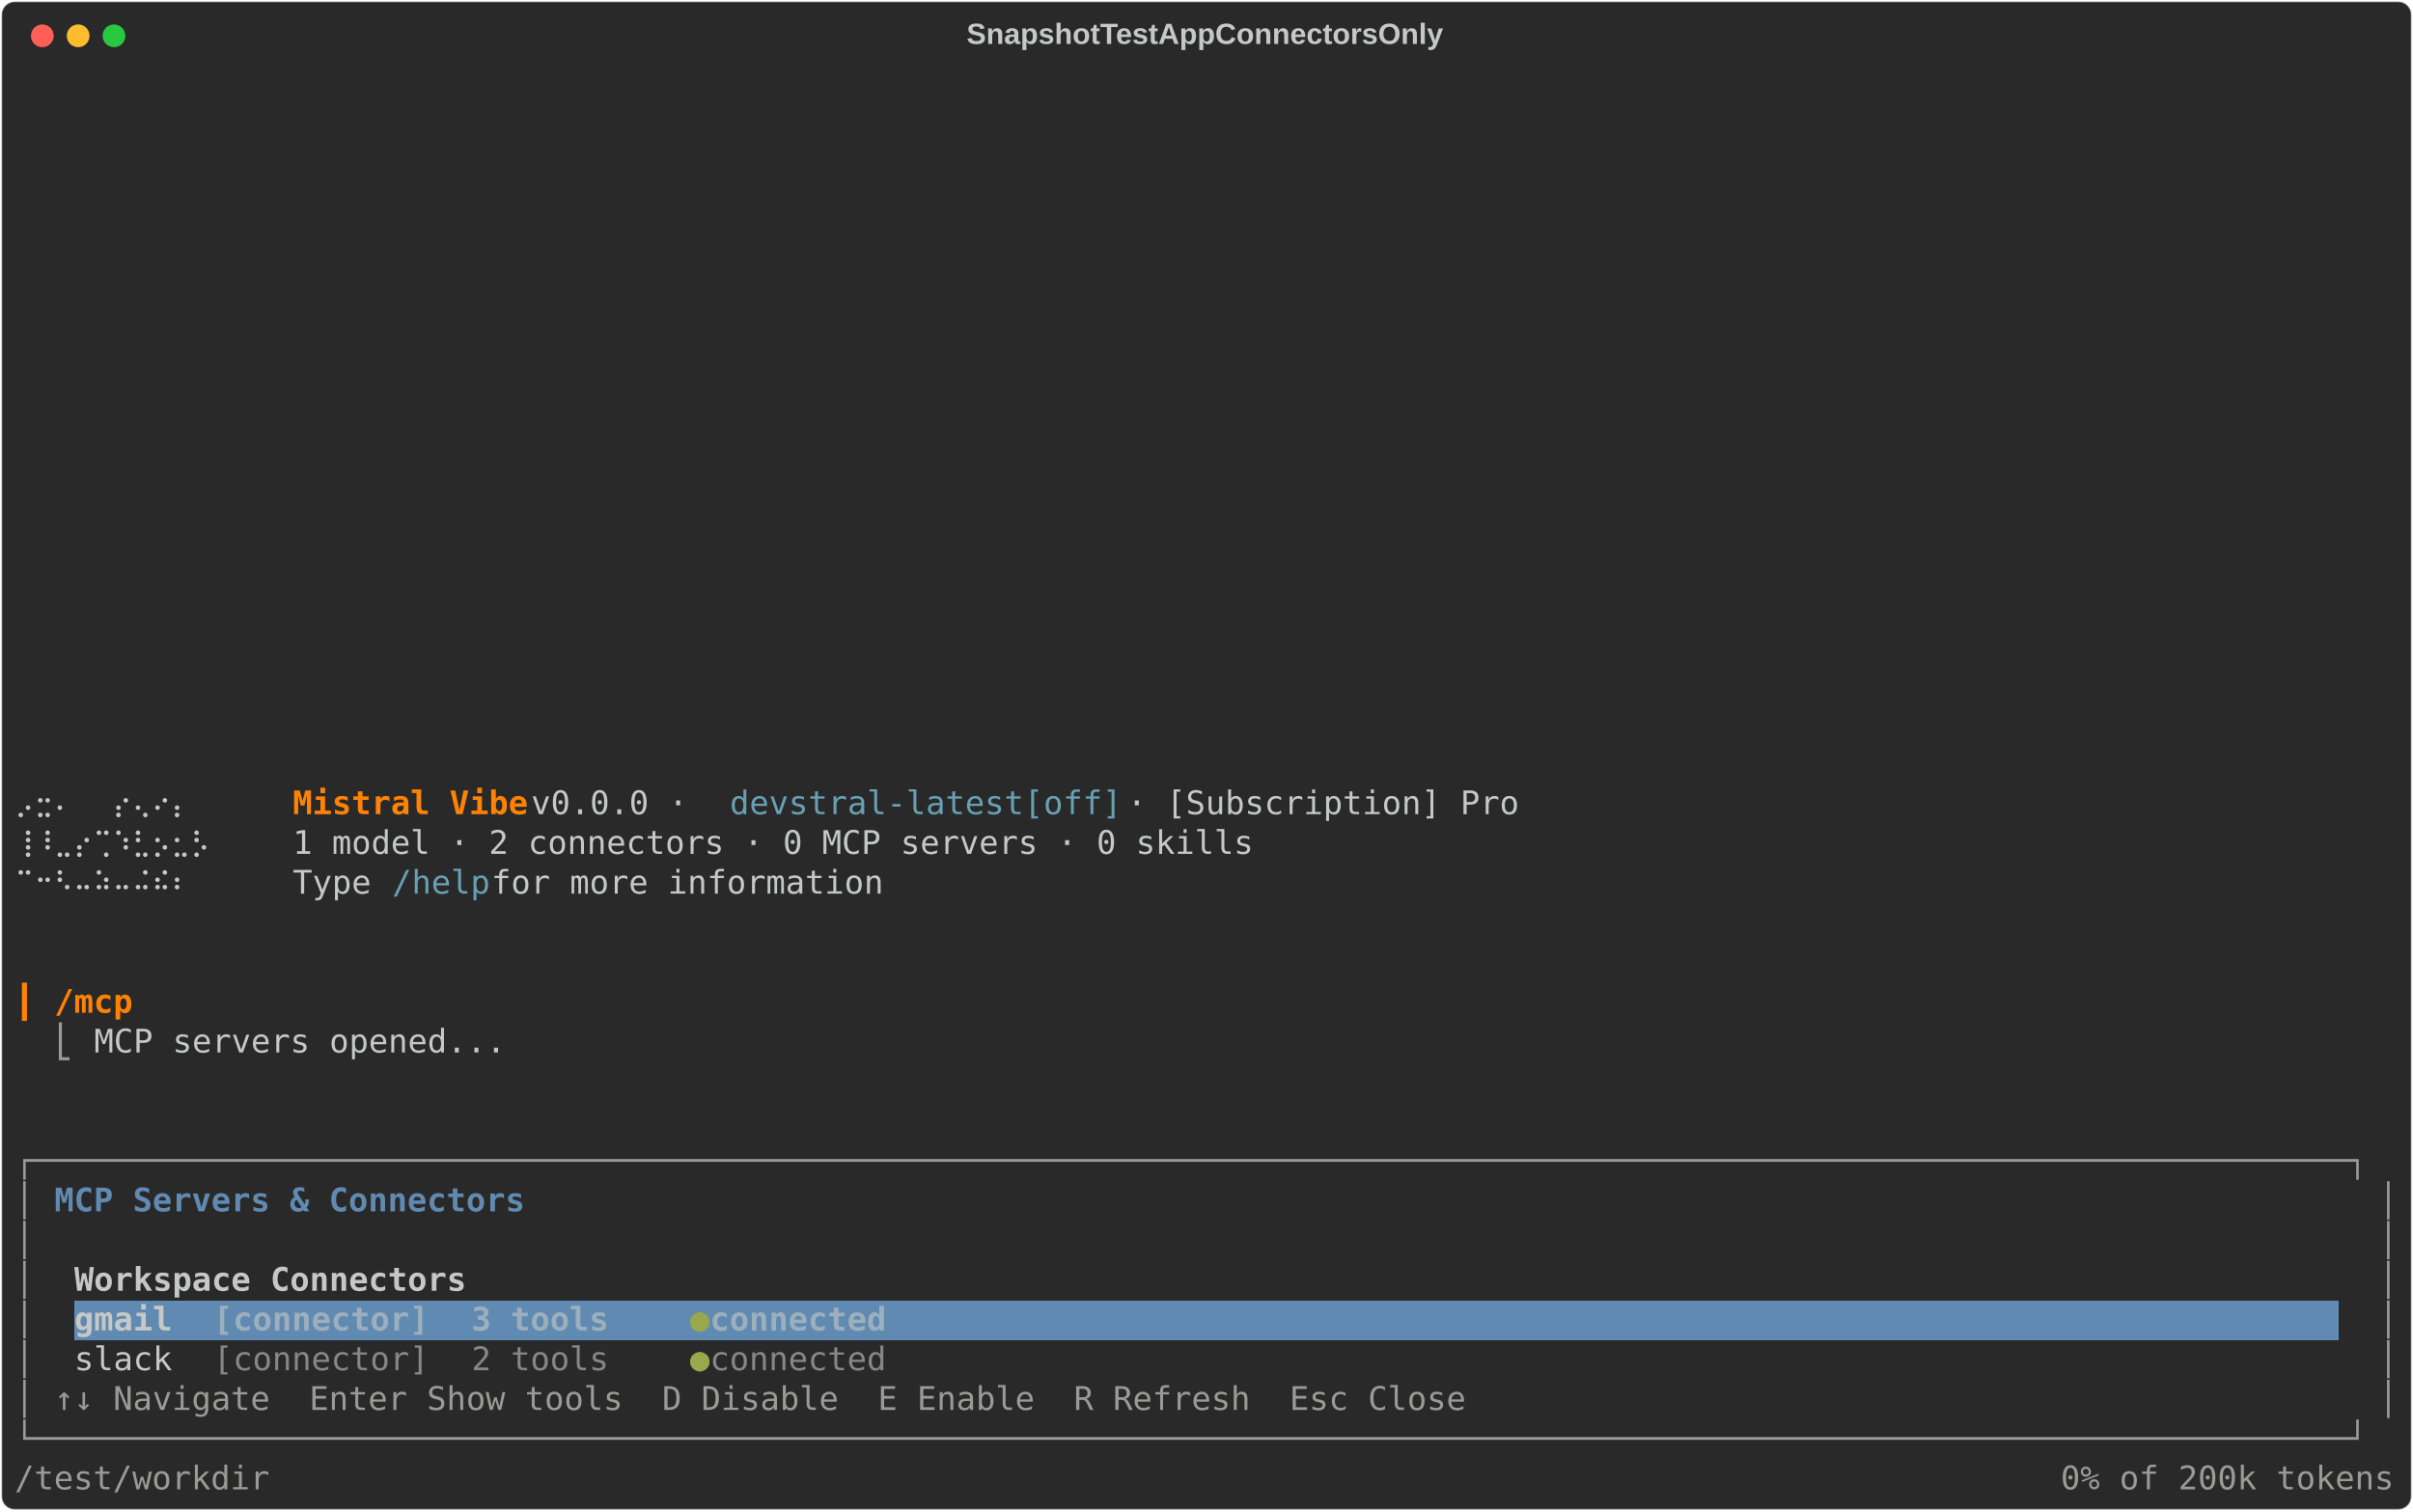
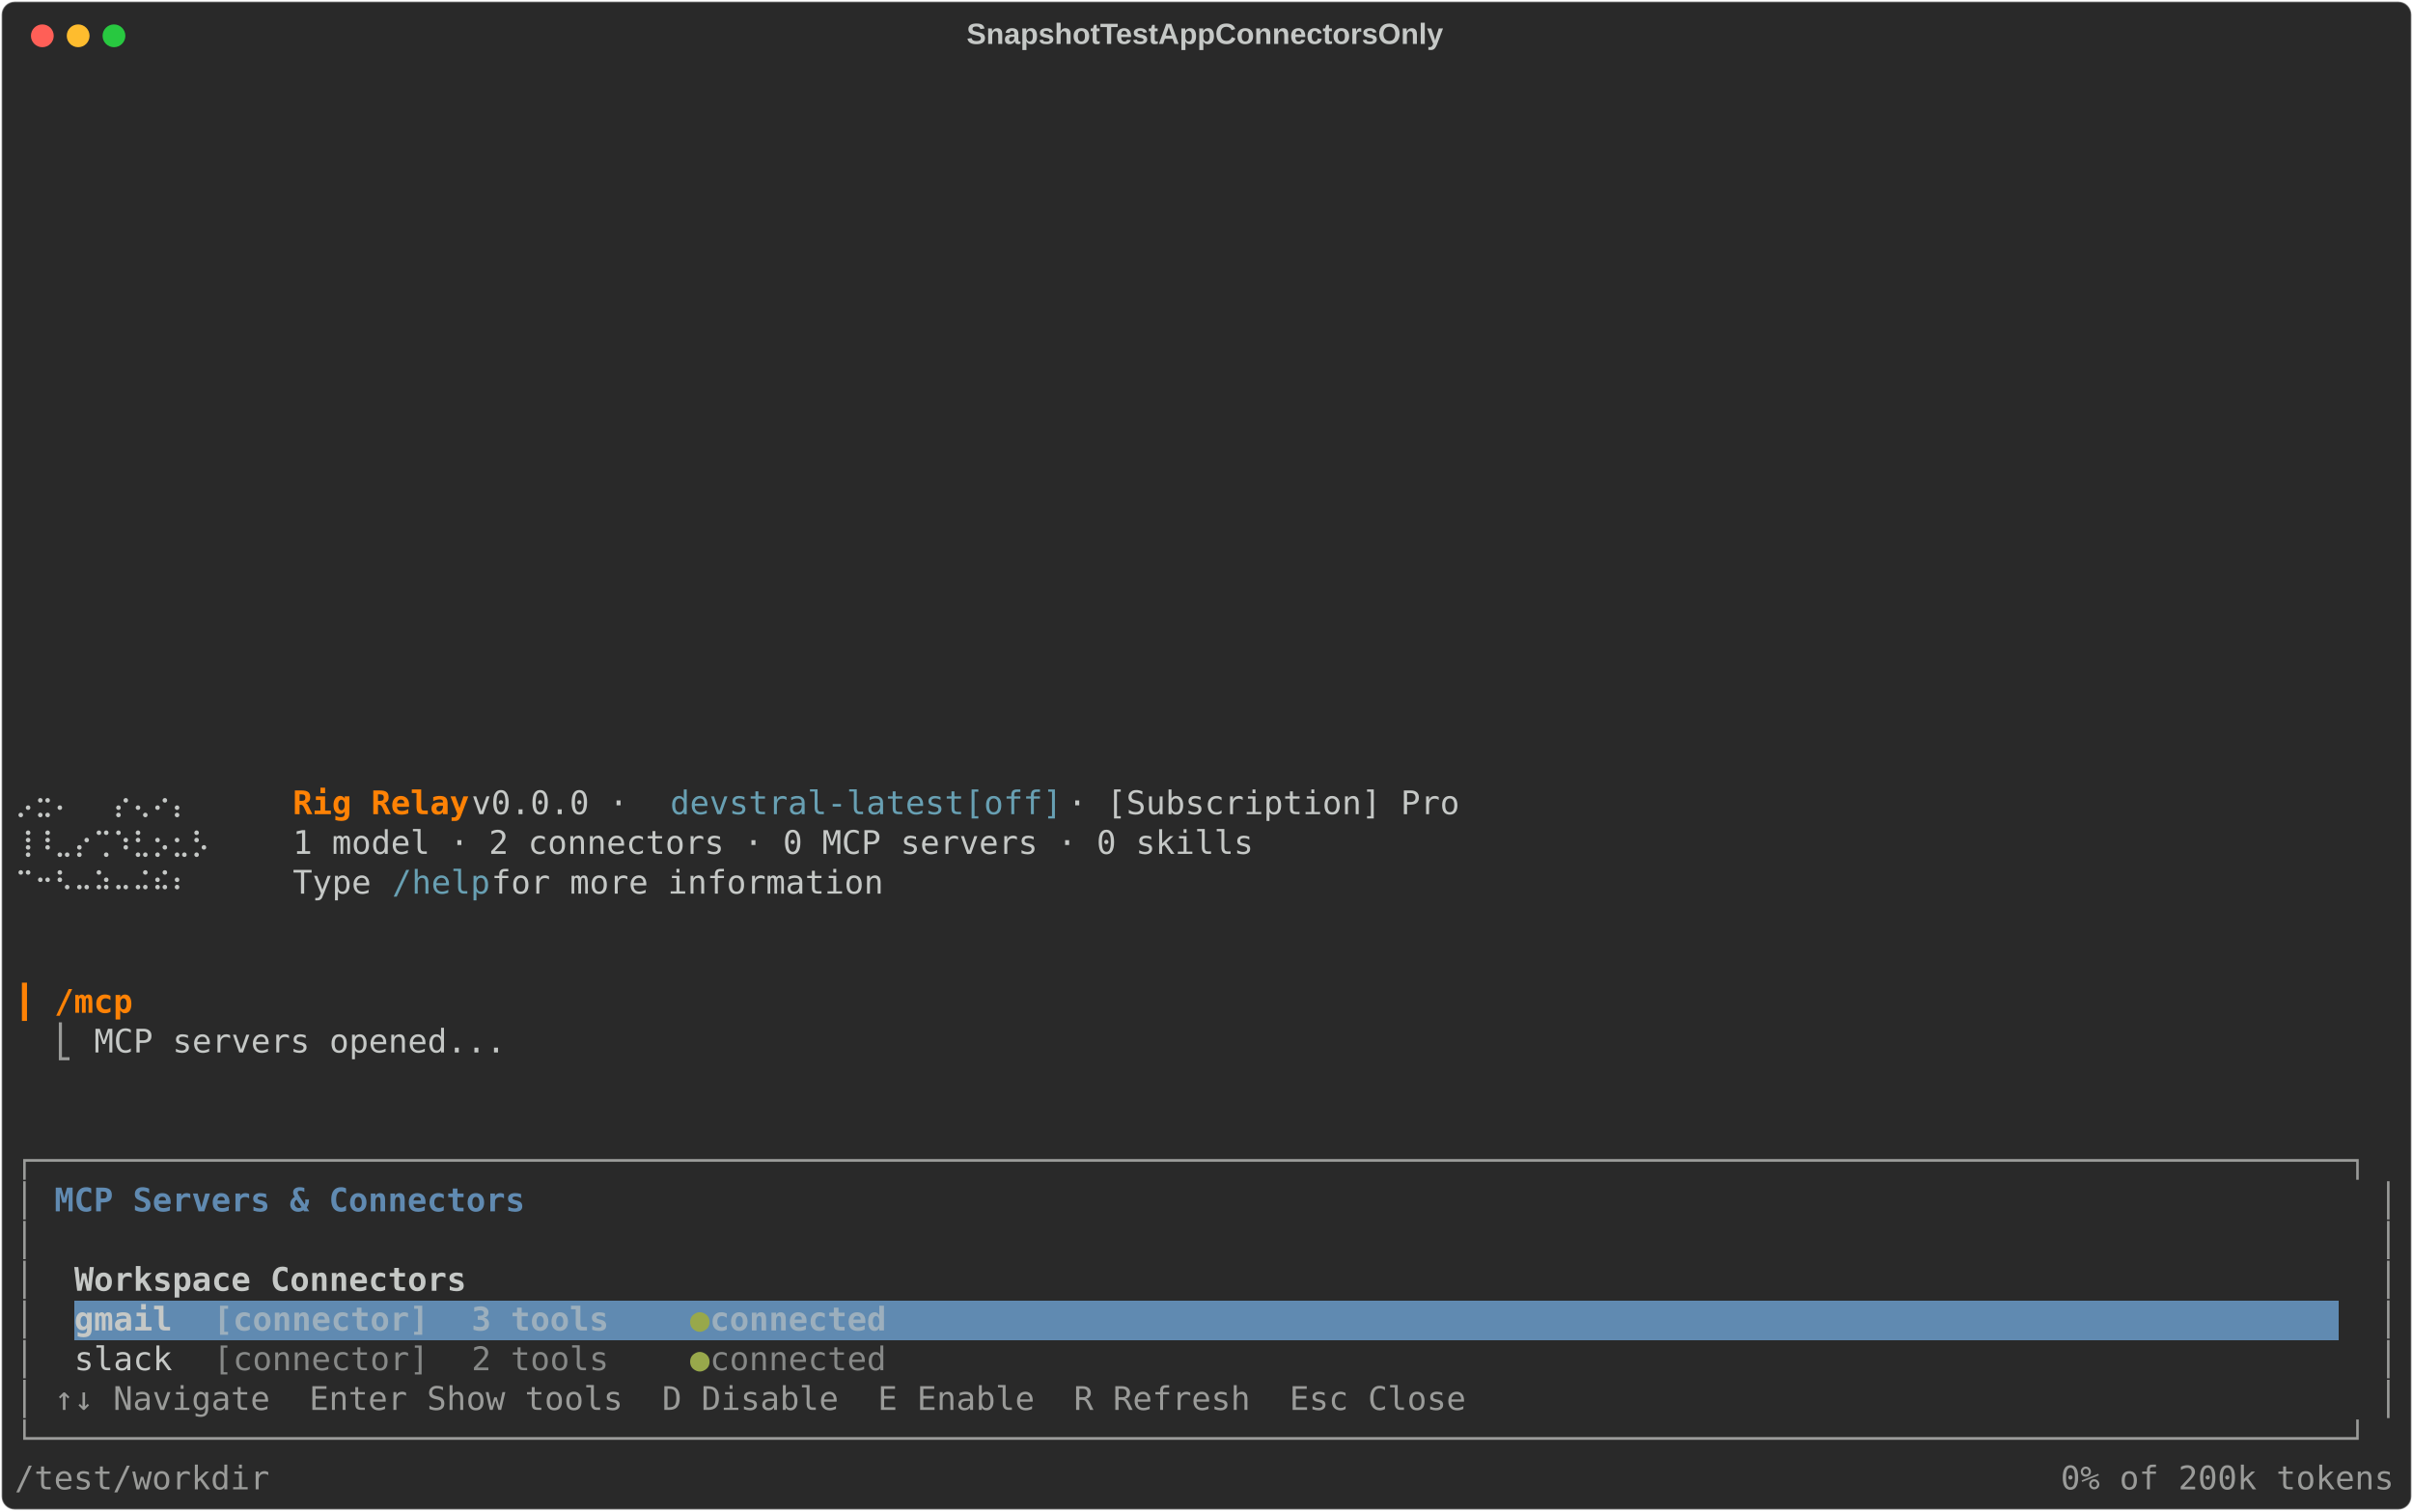
<svg xmlns="http://www.w3.org/2000/svg" class="rich-terminal" viewBox="0 0 1482 928.4">
  <style>

    @font-face {
        font-family: "Fira Code";
        src: local("FiraCode-Regular"),
                url("https://cdnjs.cloudflare.com/ajax/libs/firacode/6.2.0/woff2/FiraCode-Regular.woff2") format("woff2"),
                url("https://cdnjs.cloudflare.com/ajax/libs/firacode/6.2.0/woff/FiraCode-Regular.woff") format("woff");
        font-style: normal;
        font-weight: 400;
    }
    @font-face {
        font-family: "Fira Code";
        src: local("FiraCode-Bold"),
                url("https://cdnjs.cloudflare.com/ajax/libs/firacode/6.2.0/woff2/FiraCode-Bold.woff2") format("woff2"),
                url("https://cdnjs.cloudflare.com/ajax/libs/firacode/6.2.0/woff/FiraCode-Bold.woff") format("woff");
        font-style: bold;
        font-weight: 700;
    }

    .terminal-matrix {
        font-family: Fira Code, monospace;
        font-size: 20px;
        line-height: 24.4px;
        font-variant-east-asian: full-width;
    }

    .terminal-title {
        font-size: 18px;
        font-weight: bold;
        font-family: arial;
    }

    .terminal-r1 { fill: #c5c8c6 }
.terminal-r2 { fill: #ff8205;font-weight: bold }
.terminal-r3 { fill: #68a0b3 }
.terminal-r4 { fill: #ff8205 }
.terminal-r5 { fill: #9a9b99 }
.terminal-r6 { fill: #608ab1;font-weight: bold }
.terminal-r7 { fill: #c5c8c6;font-weight: bold }
.terminal-r8 { fill: #9cafbd;font-weight: bold }
.terminal-r9 { fill: #98a84b;font-weight: bold }
.terminal-r10 { fill: #868887 }
.terminal-r11 { fill: #98a84b }
    </style>
  <defs>
    <clipPath id="terminal-clip-terminal">
      <rect x="0" y="0" width="1463.0" height="877.4" />
    </clipPath>
    <clipPath id="terminal-line-0">
      <rect x="0" y="1.5" width="1464" height="24.65" />
    </clipPath>
    <clipPath id="terminal-line-1">
      <rect x="0" y="25.9" width="1464" height="24.65" />
    </clipPath>
    <clipPath id="terminal-line-2">
      <rect x="0" y="50.3" width="1464" height="24.65" />
    </clipPath>
    <clipPath id="terminal-line-3">
      <rect x="0" y="74.7" width="1464" height="24.65" />
    </clipPath>
    <clipPath id="terminal-line-4">
      <rect x="0" y="99.1" width="1464" height="24.65" />
    </clipPath>
    <clipPath id="terminal-line-5">
      <rect x="0" y="123.5" width="1464" height="24.65" />
    </clipPath>
    <clipPath id="terminal-line-6">
      <rect x="0" y="147.9" width="1464" height="24.65" />
    </clipPath>
    <clipPath id="terminal-line-7">
      <rect x="0" y="172.3" width="1464" height="24.65" />
    </clipPath>
    <clipPath id="terminal-line-8">
      <rect x="0" y="196.7" width="1464" height="24.65" />
    </clipPath>
    <clipPath id="terminal-line-9">
      <rect x="0" y="221.1" width="1464" height="24.65" />
    </clipPath>
    <clipPath id="terminal-line-10">
      <rect x="0" y="245.5" width="1464" height="24.65" />
    </clipPath>
    <clipPath id="terminal-line-11">
      <rect x="0" y="269.9" width="1464" height="24.65" />
    </clipPath>
    <clipPath id="terminal-line-12">
      <rect x="0" y="294.3" width="1464" height="24.65" />
    </clipPath>
    <clipPath id="terminal-line-13">
      <rect x="0" y="318.7" width="1464" height="24.65" />
    </clipPath>
    <clipPath id="terminal-line-14">
      <rect x="0" y="343.1" width="1464" height="24.65" />
    </clipPath>
    <clipPath id="terminal-line-15">
      <rect x="0" y="367.5" width="1464" height="24.65" />
    </clipPath>
    <clipPath id="terminal-line-16">
      <rect x="0" y="391.9" width="1464" height="24.65" />
    </clipPath>
    <clipPath id="terminal-line-17">
      <rect x="0" y="416.3" width="1464" height="24.65" />
    </clipPath>
    <clipPath id="terminal-line-18">
      <rect x="0" y="440.7" width="1464" height="24.65" />
    </clipPath>
    <clipPath id="terminal-line-19">
      <rect x="0" y="465.1" width="1464" height="24.65" />
    </clipPath>
    <clipPath id="terminal-line-20">
      <rect x="0" y="489.5" width="1464" height="24.65" />
    </clipPath>
    <clipPath id="terminal-line-21">
      <rect x="0" y="513.9" width="1464" height="24.65" />
    </clipPath>
    <clipPath id="terminal-line-22">
      <rect x="0" y="538.3" width="1464" height="24.65" />
    </clipPath>
    <clipPath id="terminal-line-23">
      <rect x="0" y="562.7" width="1464" height="24.65" />
    </clipPath>
    <clipPath id="terminal-line-24">
      <rect x="0" y="587.1" width="1464" height="24.65" />
    </clipPath>
    <clipPath id="terminal-line-25">
      <rect x="0" y="611.5" width="1464" height="24.65" />
    </clipPath>
    <clipPath id="terminal-line-26">
      <rect x="0" y="635.9" width="1464" height="24.65" />
    </clipPath>
    <clipPath id="terminal-line-27">
      <rect x="0" y="660.3" width="1464" height="24.65" />
    </clipPath>
    <clipPath id="terminal-line-28">
      <rect x="0" y="684.7" width="1464" height="24.65" />
    </clipPath>
    <clipPath id="terminal-line-29">
      <rect x="0" y="709.1" width="1464" height="24.65" />
    </clipPath>
    <clipPath id="terminal-line-30">
      <rect x="0" y="733.5" width="1464" height="24.65" />
    </clipPath>
    <clipPath id="terminal-line-31">
      <rect x="0" y="757.9" width="1464" height="24.65" />
    </clipPath>
    <clipPath id="terminal-line-32">
      <rect x="0" y="782.3" width="1464" height="24.65" />
    </clipPath>
    <clipPath id="terminal-line-33">
      <rect x="0" y="806.7" width="1464" height="24.65" />
    </clipPath>
    <clipPath id="terminal-line-34">
      <rect x="0" y="831.1" width="1464" height="24.65" />
    </clipPath>
  </defs>
  <rect fill="#292929" stroke="rgba(255,255,255,0.35)" stroke-width="1" x="1" y="1" width="1480" height="926.4" rx="8" />
  <text class="terminal-title" fill="#c5c8c6" text-anchor="middle" x="740" y="27">SnapshotTestAppConnectorsOnly</text>
  <g transform="translate(26,22)">
    <circle cx="0" cy="0" r="7" fill="#ff5f57" />
    <circle cx="22" cy="0" r="7" fill="#febc2e" />
    <circle cx="44" cy="0" r="7" fill="#28c840" />
  </g>
  <g transform="translate(9, 41)" clip-path="url(#terminal-clip-terminal)">
    <rect fill="#608ab1" x="36.6" y="757.9" width="85.4" height="24.65" shape-rendering="crispEdges" />
    <rect fill="#608ab1" x="122" y="757.9" width="158.6" height="24.65" shape-rendering="crispEdges" />
    <rect fill="#608ab1" x="280.6" y="757.9" width="109.8" height="24.65" shape-rendering="crispEdges" />
    <rect fill="#608ab1" x="390.4" y="757.9" width="24.4" height="24.65" shape-rendering="crispEdges" />
    <rect fill="#608ab1" x="414.8" y="757.9" width="12.2" height="24.65" shape-rendering="crispEdges" />
    <rect fill="#608ab1" x="427" y="757.9" width="122" height="24.65" shape-rendering="crispEdges" />
    <rect fill="#608ab1" x="549" y="757.9" width="878.4" height="24.65" shape-rendering="crispEdges" />
    <g class="terminal-matrix">
      <text class="terminal-r1" x="1464" y="20" textLength="12.2" clip-path="url(#terminal-line-0)">
</text>
      <text class="terminal-r1" x="1464" y="44.4" textLength="12.2" clip-path="url(#terminal-line-1)">
</text>
      <text class="terminal-r1" x="1464" y="68.8" textLength="12.2" clip-path="url(#terminal-line-2)">
</text>
      <text class="terminal-r1" x="1464" y="93.2" textLength="12.2" clip-path="url(#terminal-line-3)">
</text>
      <text class="terminal-r1" x="1464" y="117.6" textLength="12.2" clip-path="url(#terminal-line-4)">
</text>
      <text class="terminal-r1" x="1464" y="142" textLength="12.2" clip-path="url(#terminal-line-5)">
</text>
      <text class="terminal-r1" x="1464" y="166.4" textLength="12.2" clip-path="url(#terminal-line-6)">
</text>
      <text class="terminal-r1" x="1464" y="190.8" textLength="12.2" clip-path="url(#terminal-line-7)">
</text>
      <text class="terminal-r1" x="1464" y="215.2" textLength="12.2" clip-path="url(#terminal-line-8)">
</text>
      <text class="terminal-r1" x="1464" y="239.6" textLength="12.2" clip-path="url(#terminal-line-9)">
</text>
      <text class="terminal-r1" x="1464" y="264" textLength="12.2" clip-path="url(#terminal-line-10)">
</text>
      <text class="terminal-r1" x="1464" y="288.4" textLength="12.2" clip-path="url(#terminal-line-11)">
</text>
      <text class="terminal-r1" x="1464" y="312.8" textLength="12.2" clip-path="url(#terminal-line-12)">
</text>
      <text class="terminal-r1" x="1464" y="337.2" textLength="12.2" clip-path="url(#terminal-line-13)">
</text>
      <text class="terminal-r1" x="1464" y="361.6" textLength="12.2" clip-path="url(#terminal-line-14)">
</text>
      <text class="terminal-r1" x="1464" y="386" textLength="12.2" clip-path="url(#terminal-line-15)">
</text>
      <text class="terminal-r1" x="1464" y="410.4" textLength="12.2" clip-path="url(#terminal-line-16)">
</text>
      <text class="terminal-r1" x="1464" y="434.8" textLength="12.2" clip-path="url(#terminal-line-17)">
</text>
      <text class="terminal-r1" x="0" y="459.2" textLength="134.2" clip-path="url(#terminal-line-18)">  ⡠⣒⠄  ⡔⢄⠔⡄</text>
-       <text class="terminal-r2" x="170.8" y="459.2" textLength="146.4" clip-path="url(#terminal-line-18)">Mistral Vibe</text>
-       <text class="terminal-r1" x="317.2" y="459.2" textLength="122" clip-path="url(#terminal-line-18)"> v0.0.0 · </text>
-       <text class="terminal-r3" x="439.2" y="459.2" textLength="244" clip-path="url(#terminal-line-18)">devstral-latest[off]</text>
-       <text class="terminal-r1" x="683.2" y="459.2" textLength="256.2" clip-path="url(#terminal-line-18)"> · [Subscription] Pro</text>
+       <text class="terminal-r2" x="170.8" y="459.2" textLength="109.8" clip-path="url(#terminal-line-18)">Rig Relay</text>
+       <text class="terminal-r1" x="280.6" y="459.2" textLength="122" clip-path="url(#terminal-line-18)"> v0.0.0 · </text>
+       <text class="terminal-r3" x="402.6" y="459.2" textLength="244" clip-path="url(#terminal-line-18)">devstral-latest[off]</text>
+       <text class="terminal-r1" x="646.6" y="459.2" textLength="256.2" clip-path="url(#terminal-line-18)"> · [Subscription] Pro</text>
      <text class="terminal-r1" x="1464" y="459.2" textLength="12.2" clip-path="url(#terminal-line-18)">
</text>
      <text class="terminal-r1" x="0" y="483.6" textLength="134.2" clip-path="url(#terminal-line-19)"> ⢸⠸⣀⡔⢉⠱⣃⡢⣂⡣</text>
      <text class="terminal-r1" x="170.8" y="483.6" textLength="597.8" clip-path="url(#terminal-line-19)">1 model · 2 connectors · 0 MCP servers · 0 skills</text>
      <text class="terminal-r1" x="1464" y="483.6" textLength="12.2" clip-path="url(#terminal-line-19)">
</text>
      <text class="terminal-r1" x="0" y="508" textLength="134.2" clip-path="url(#terminal-line-20)">  ⠉⠒⠣⠤⠵⠤⠬⠮⠆</text>
      <text class="terminal-r1" x="170.8" y="508" textLength="61" clip-path="url(#terminal-line-20)">Type </text>
      <text class="terminal-r3" x="231.8" y="508" textLength="61" clip-path="url(#terminal-line-20)">/help</text>
      <text class="terminal-r1" x="292.8" y="508" textLength="256.2" clip-path="url(#terminal-line-20)"> for more information</text>
      <text class="terminal-r1" x="1464" y="508" textLength="12.2" clip-path="url(#terminal-line-20)">
</text>
      <text class="terminal-r1" x="1464" y="532.4" textLength="12.2" clip-path="url(#terminal-line-21)">
</text>
      <text class="terminal-r1" x="1464" y="556.8" textLength="12.2" clip-path="url(#terminal-line-22)">
</text>
      <text class="terminal-r4" x="0" y="581.2" textLength="12.2" clip-path="url(#terminal-line-23)">┃</text>
      <text class="terminal-r2" x="24.4" y="581.2" textLength="48.8" clip-path="url(#terminal-line-23)">/mcp</text>
      <text class="terminal-r1" x="1464" y="581.2" textLength="12.2" clip-path="url(#terminal-line-23)">
</text>
      <text class="terminal-r5" x="24.4" y="605.6" textLength="12.2" clip-path="url(#terminal-line-24)">⎣</text>
      <text class="terminal-r1" x="48.8" y="605.6" textLength="256.2" clip-path="url(#terminal-line-24)">MCP servers opened...</text>
      <text class="terminal-r1" x="1464" y="605.6" textLength="12.2" clip-path="url(#terminal-line-24)">
</text>
      <text class="terminal-r1" x="1464" y="630" textLength="12.2" clip-path="url(#terminal-line-25)">
</text>
      <text class="terminal-r1" x="1464" y="654.4" textLength="12.2" clip-path="url(#terminal-line-26)">
</text>
      <text class="terminal-r5" x="0" y="678.8" textLength="1464" clip-path="url(#terminal-line-27)">┌──────────────────────────────────────────────────────────────────────────────────────────────────────────────────────┐</text>
      <text class="terminal-r1" x="1464" y="678.8" textLength="12.2" clip-path="url(#terminal-line-27)">
</text>
      <text class="terminal-r5" x="0" y="703.2" textLength="12.2" clip-path="url(#terminal-line-28)">│</text>
      <text class="terminal-r6" x="24.4" y="703.2" textLength="292.8" clip-path="url(#terminal-line-28)">MCP Servers &amp; Connectors</text>
      <text class="terminal-r5" x="1451.8" y="703.2" textLength="12.2" clip-path="url(#terminal-line-28)">│</text>
      <text class="terminal-r1" x="1464" y="703.2" textLength="12.2" clip-path="url(#terminal-line-28)">
</text>
      <text class="terminal-r5" x="0" y="727.6" textLength="12.2" clip-path="url(#terminal-line-29)">│</text>
      <text class="terminal-r5" x="1451.8" y="727.6" textLength="12.2" clip-path="url(#terminal-line-29)">│</text>
      <text class="terminal-r1" x="1464" y="727.6" textLength="12.2" clip-path="url(#terminal-line-29)">
</text>
      <text class="terminal-r5" x="0" y="752" textLength="12.2" clip-path="url(#terminal-line-30)">│</text>
      <text class="terminal-r7" x="36.6" y="752" textLength="244" clip-path="url(#terminal-line-30)">Workspace Connectors</text>
      <text class="terminal-r5" x="1451.8" y="752" textLength="12.2" clip-path="url(#terminal-line-30)">│</text>
      <text class="terminal-r1" x="1464" y="752" textLength="12.2" clip-path="url(#terminal-line-30)">
</text>
      <text class="terminal-r5" x="0" y="776.4" textLength="12.2" clip-path="url(#terminal-line-31)">│</text>
      <text class="terminal-r7" x="36.6" y="776.4" textLength="85.4" clip-path="url(#terminal-line-31)">  gmail</text>
      <text class="terminal-r8" x="122" y="776.4" textLength="158.6" clip-path="url(#terminal-line-31)">  [connector]</text>
      <text class="terminal-r8" x="280.6" y="776.4" textLength="109.8" clip-path="url(#terminal-line-31)">  3 tools</text>
      <text class="terminal-r9" x="414.8" y="776.4" textLength="12.2" clip-path="url(#terminal-line-31)">●</text>
      <text class="terminal-r8" x="427" y="776.4" textLength="122" clip-path="url(#terminal-line-31)"> connected</text>
      <text class="terminal-r5" x="1451.8" y="776.4" textLength="12.2" clip-path="url(#terminal-line-31)">│</text>
      <text class="terminal-r1" x="1464" y="776.4" textLength="12.2" clip-path="url(#terminal-line-31)">
</text>
      <text class="terminal-r5" x="0" y="800.8" textLength="12.2" clip-path="url(#terminal-line-32)">│</text>
      <text class="terminal-r1" x="36.6" y="800.8" textLength="85.4" clip-path="url(#terminal-line-32)">  slack</text>
      <text class="terminal-r10" x="122" y="800.8" textLength="158.6" clip-path="url(#terminal-line-32)">  [connector]</text>
      <text class="terminal-r10" x="280.6" y="800.8" textLength="109.8" clip-path="url(#terminal-line-32)">  2 tools</text>
      <text class="terminal-r11" x="414.8" y="800.8" textLength="12.2" clip-path="url(#terminal-line-32)">●</text>
      <text class="terminal-r10" x="427" y="800.8" textLength="122" clip-path="url(#terminal-line-32)"> connected</text>
      <text class="terminal-r5" x="1451.8" y="800.8" textLength="12.2" clip-path="url(#terminal-line-32)">│</text>
      <text class="terminal-r1" x="1464" y="800.8" textLength="12.2" clip-path="url(#terminal-line-32)">
</text>
      <text class="terminal-r5" x="0" y="825.2" textLength="12.2" clip-path="url(#terminal-line-33)">│</text>
      <text class="terminal-r5" x="24.4" y="825.2" textLength="878.4" clip-path="url(#terminal-line-33)">↑↓ Navigate  Enter Show tools  D Disable  E Enable  R Refresh  Esc Close</text>
      <text class="terminal-r5" x="1451.8" y="825.2" textLength="12.2" clip-path="url(#terminal-line-33)">│</text>
      <text class="terminal-r1" x="1464" y="825.2" textLength="12.2" clip-path="url(#terminal-line-33)">
</text>
      <text class="terminal-r5" x="0" y="849.6" textLength="1464" clip-path="url(#terminal-line-34)">└──────────────────────────────────────────────────────────────────────────────────────────────────────────────────────┘</text>
      <text class="terminal-r1" x="1464" y="849.6" textLength="12.2" clip-path="url(#terminal-line-34)">
</text>
      <text class="terminal-r5" x="0" y="874" textLength="158.6" clip-path="url(#terminal-line-35)">/test/workdir</text>
      <text class="terminal-r5" x="1256.6" y="874" textLength="207.4" clip-path="url(#terminal-line-35)">0% of 200k tokens</text>
    </g>
  </g>
</svg>
